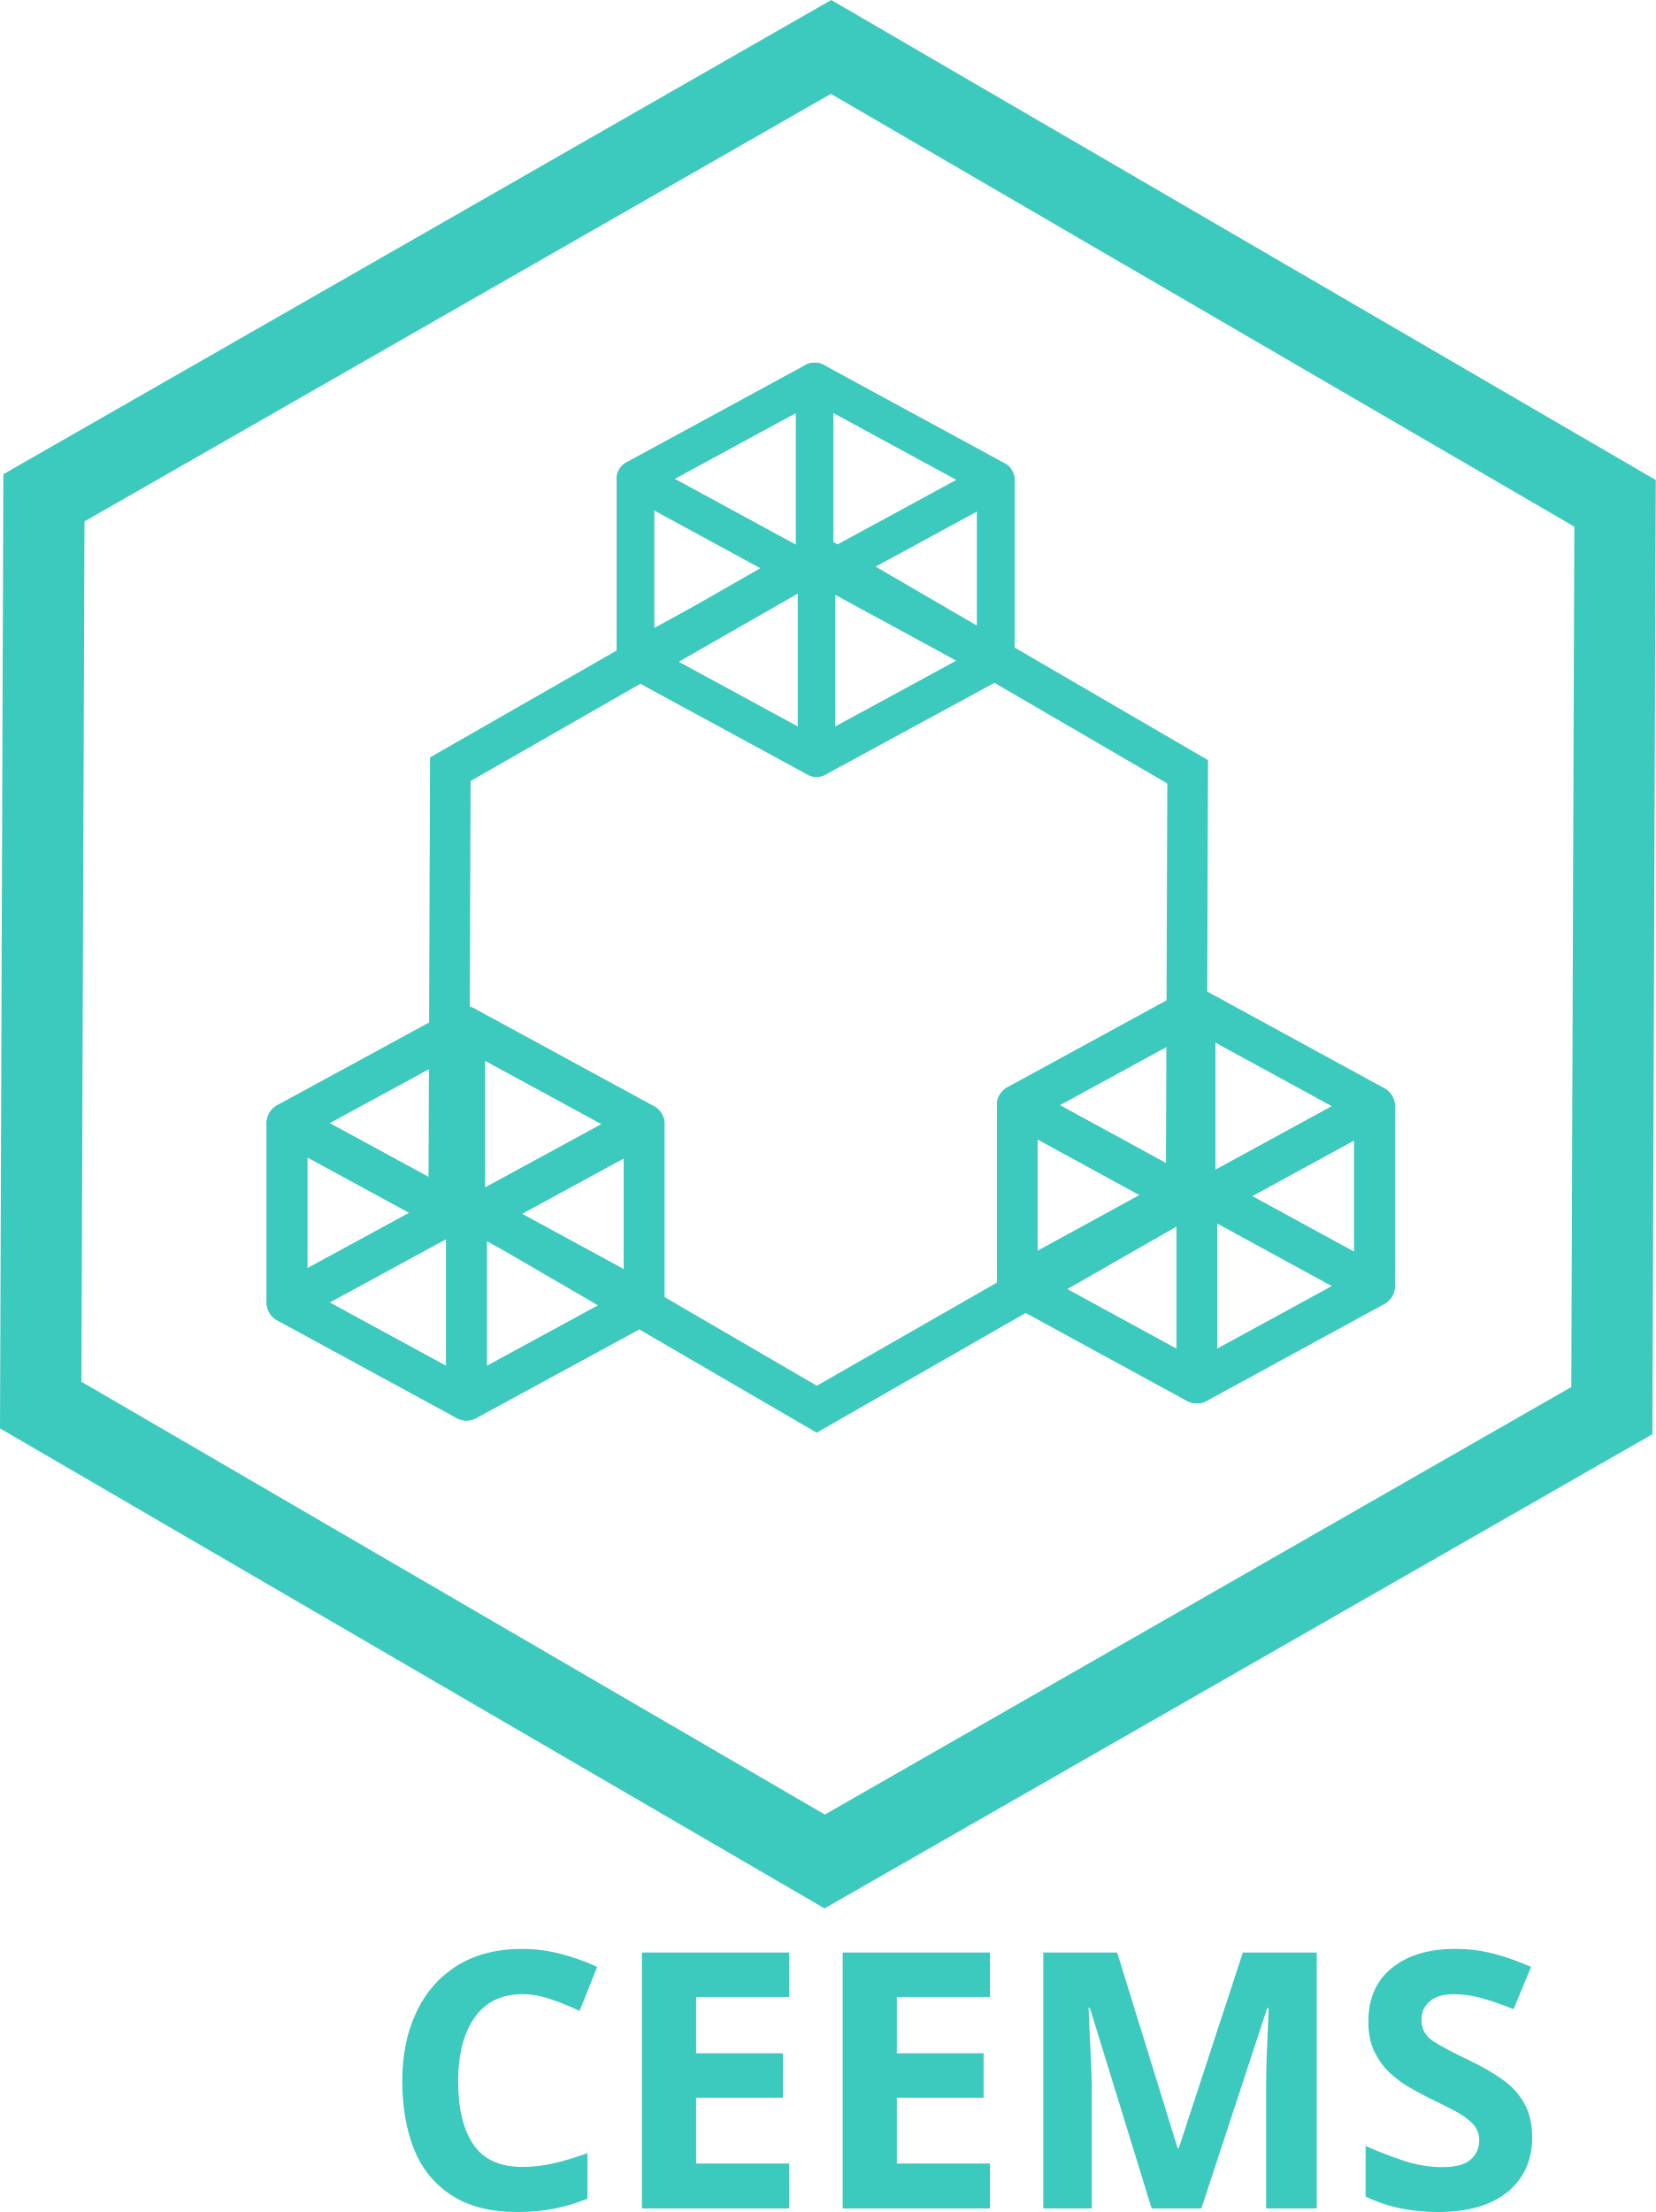
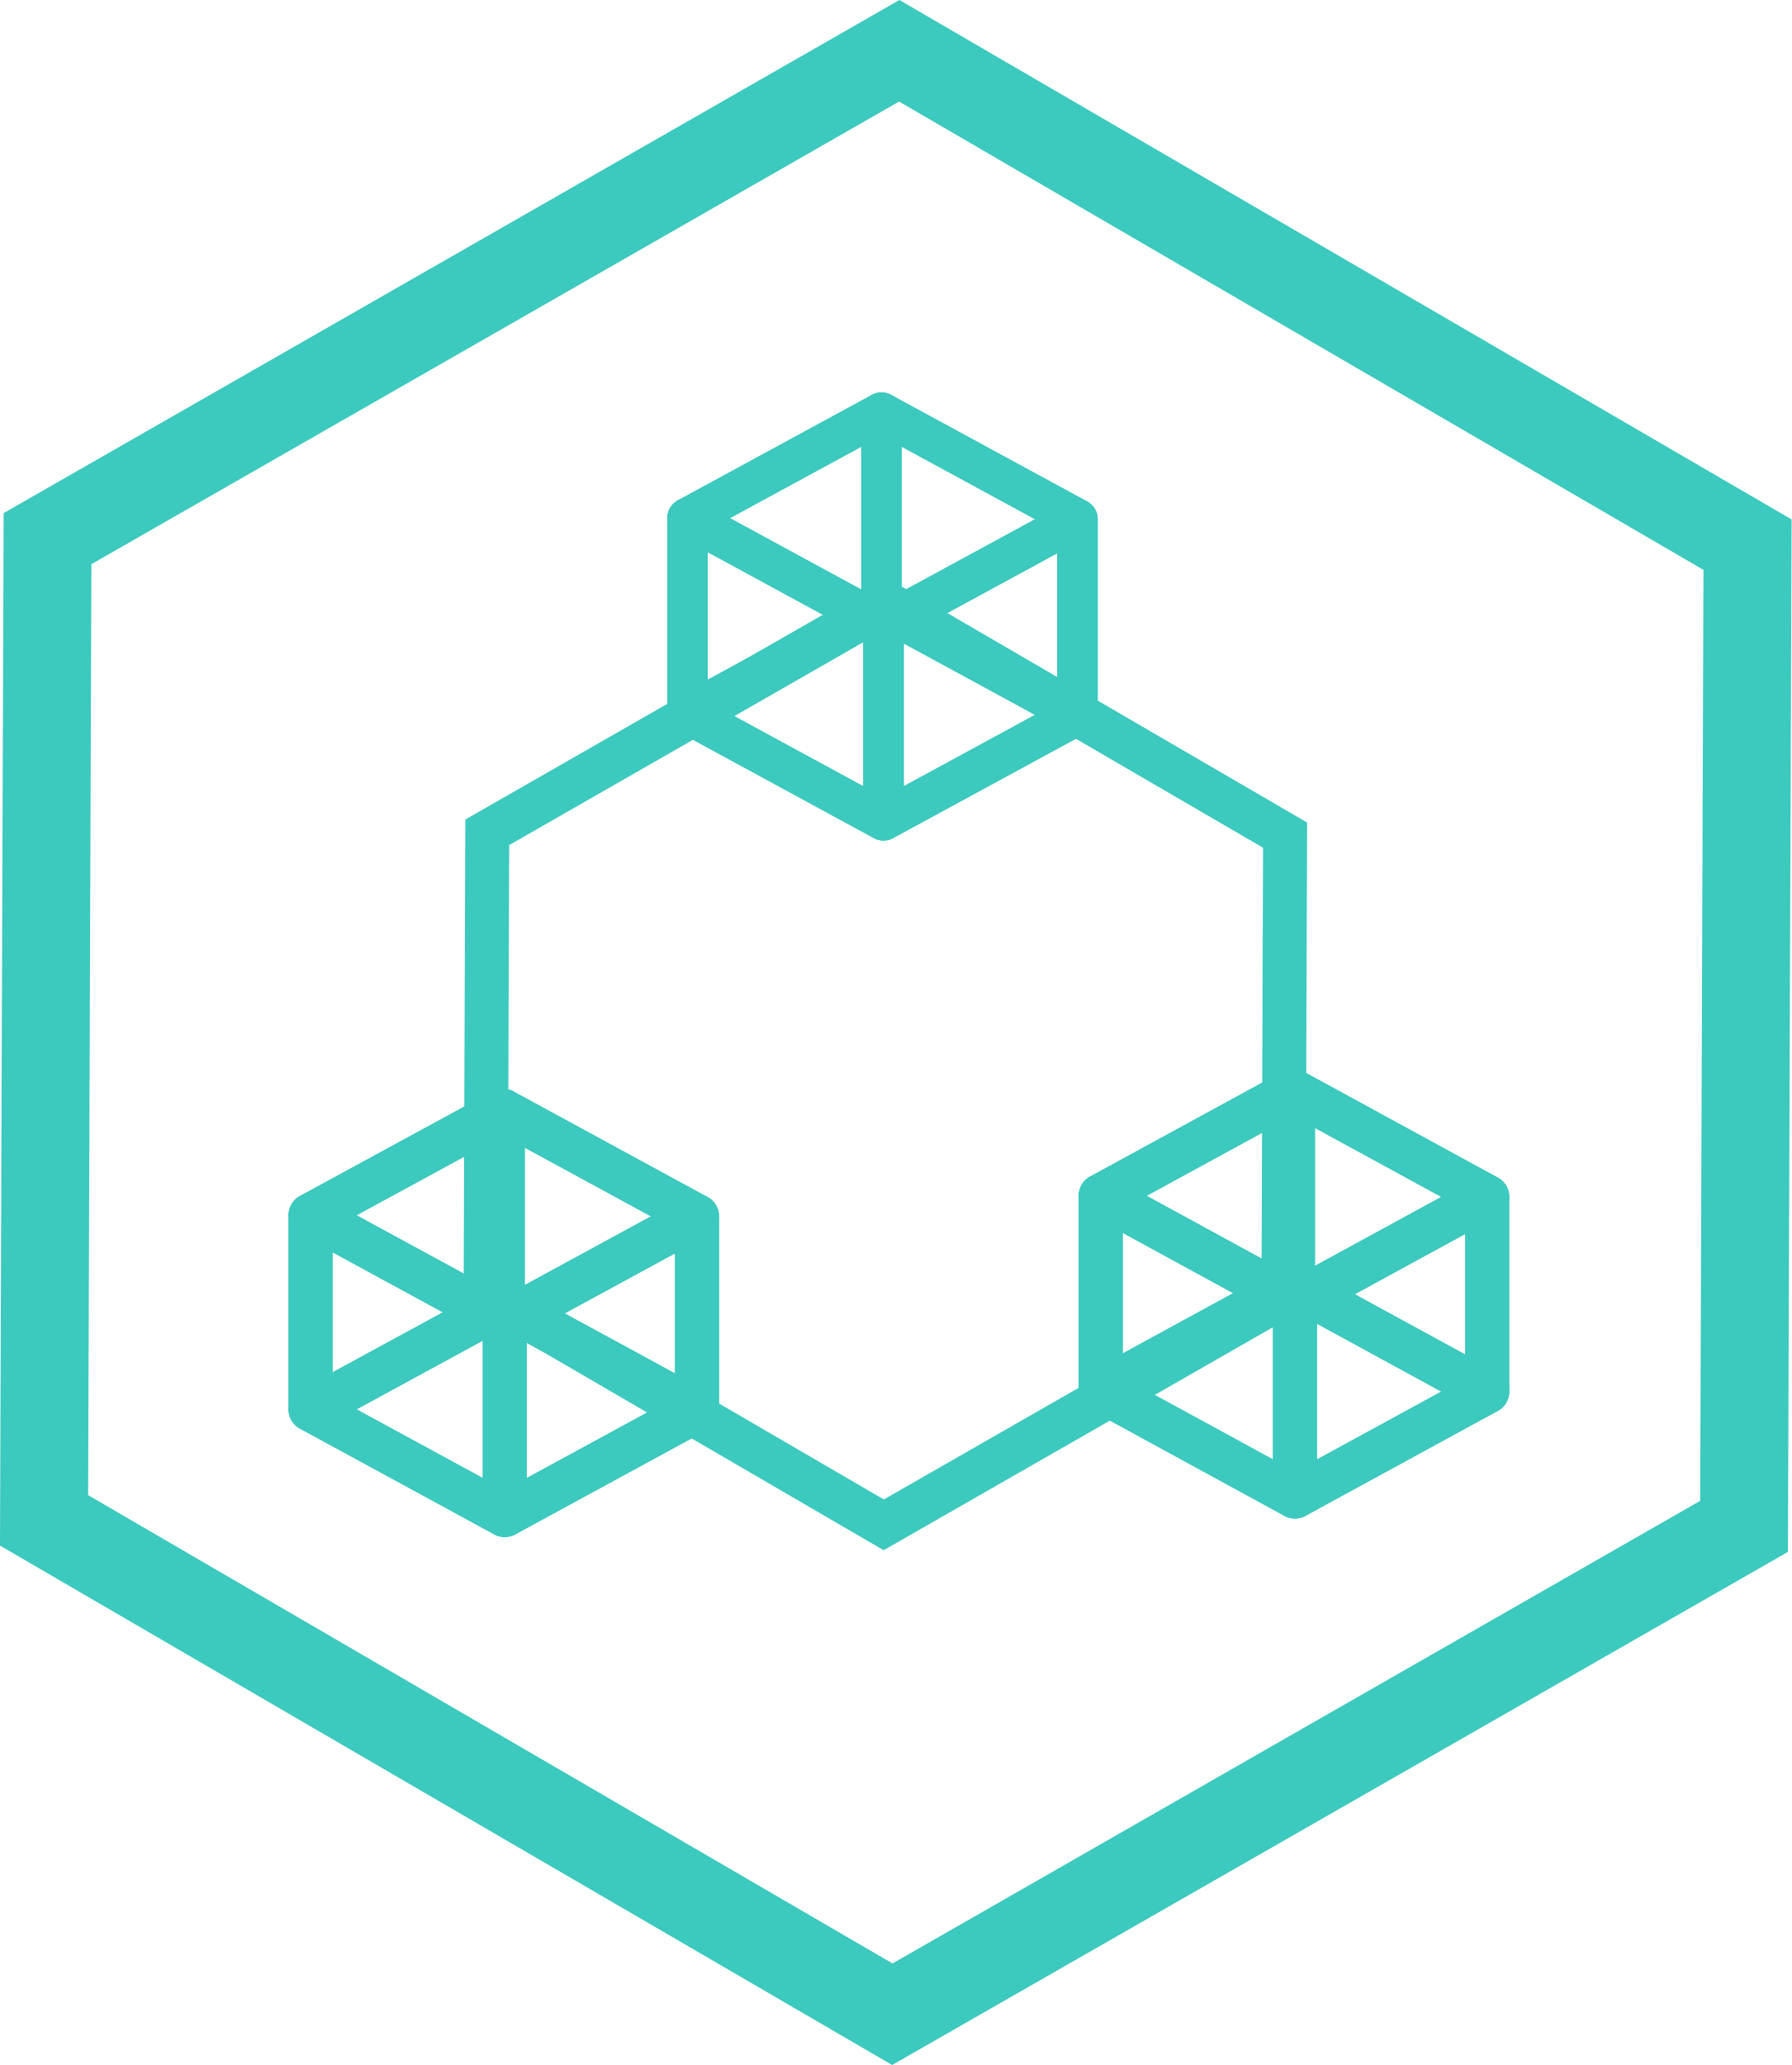
- <svg xmlns="http://www.w3.org/2000/svg" id="svg5" version="1.1" viewBox="0 0 122.25 163.284" height="163.284mm" width="122.25mm">
+ <svg xmlns="http://www.w3.org/2000/svg" id="svg5" version="1.1" viewBox="0 0 122.25 140.874" height="140.874mm" width="122.25mm">
  <defs id="defs2">
    </defs>
-   <g id="layer1" transform="translate(-3.079629,-3.401402)">
+   <g id="layer1" transform="translate(-3.07963,-3.401404)">
    <g id="g9691" transform="translate(5.593156,22.68596)">
-       <g id="g3734">
-         <g id="g3682" transform="translate(145.2303,-46.55909)">
-           <path style="fill:none;fill-opacity:1;stroke:#3cc9be;stroke-width:37.536;stroke-miterlimit:4;stroke-dasharray:none;stroke-opacity:1" id="path860" transform="matrix(0.1589114,-0.01725475,0.01725475,0.1589114,-127.3327,78.43321)" d="M 577.444,396.029 193.5,563.776 -143.745,315.144 -97.045,-101.235 286.899,-268.982 624.144,-20.349 Z" />
-           <path style="fill:none;fill-opacity:1;stroke:#3cc9be;stroke-width:39.99;stroke-miterlimit:4;stroke-dasharray:none;stroke-opacity:1" id="path860-2" transform="matrix(0.07457989,-0.00809795,0.00809795,0.07457989,-106.4388,90.81916)" d="M 577.444,396.029 193.5,563.776 -143.745,315.144 -97.045,-101.235 286.899,-268.982 624.144,-20.349 Z" />
-           <g id="g2411" style="opacity:1;fill:none;fill-opacity:1;stroke:#3cc9be;stroke-width:3;stroke-miterlimit:4;stroke-dasharray:none;stroke-opacity:1">
-             <path id="path2423" style="fill:none;fill-opacity:1;fill-rule:evenodd;stroke:#3cc9be;stroke-width:2.761;stroke-linejoin:round;stroke-miterlimit:4;stroke-dasharray:none;stroke-opacity:1" points="-74.223,62.696 -74.223,76.041 -87.595,68.774 -87.595,55.429 " d="m -87.595,55.429 13.372,7.267 V 76.041 L -87.595,68.774 Z" />
-             <path id="path2413" style="fill:none;fill-opacity:1;fill-rule:evenodd;stroke:#3cc9be;stroke-width:2.761;stroke-linejoin:round;stroke-miterlimit:4;stroke-dasharray:none;stroke-opacity:1" points="-100.83,75.967 -87.595,68.774 -87.595,55.429 -100.83,62.622 " d="M -100.83,62.622 V 75.967 L -87.595,68.774 V 55.429 Z" />
-             <path id="path2421" style="fill:none;fill-opacity:1;fill-rule:evenodd;stroke:#3cc9be;stroke-width:2.761;stroke-linejoin:round;stroke-miterlimit:4;stroke-dasharray:none;stroke-opacity:1" points="-87.458,83.234 -74.223,76.041 -87.595,68.774 -100.83,75.967 " d="m -100.83,75.967 13.372,7.267 13.235,-7.192 -13.372,-7.267 z" />
-             <path id="path2415" style="fill:none;fill-opacity:1;fill-rule:evenodd;stroke:#3cc9be;stroke-width:2.761;stroke-linejoin:round;stroke-miterlimit:4;stroke-dasharray:none;stroke-opacity:1" points="-87.458,69.888 -74.223,62.696 -87.595,55.429 -100.83,62.622 " d="m -100.83,62.622 13.372,7.267 13.235,-7.192 -13.372,-7.267 z" />
-             <path id="path2419" style="fill:none;fill-opacity:1;fill-rule:evenodd;stroke:#3cc9be;stroke-width:2.761;stroke-linejoin:round;stroke-miterlimit:4;stroke-dasharray:none;stroke-opacity:1" points="-87.458,83.234 -74.223,76.041 -74.223,62.696 -87.458,69.888 " d="m -87.458,69.888 v 13.345 l 13.235,-7.192 V 62.696 Z" />
-             <path id="path2417" style="fill:none;fill-opacity:1;fill-rule:evenodd;stroke:#3cc9be;stroke-width:2.761;stroke-linejoin:round;stroke-miterlimit:4;stroke-dasharray:none;stroke-opacity:1" points="-87.458,69.888 -87.458,83.234 -100.83,75.967 -100.83,62.622 " d="m -100.83,62.622 13.372,7.267 v 13.345 l -13.372,-7.267 z" />
-           </g>
-           <g id="g2411-6" style="fill:none;fill-opacity:1;stroke:#3cc9be;stroke-width:3;stroke-miterlimit:4;stroke-dasharray:none;stroke-opacity:1">
-             <path id="path2423-2" style="fill:none;fill-opacity:1;fill-rule:evenodd;stroke:#3cc9be;stroke-width:3;stroke-linejoin:round;stroke-miterlimit:4;stroke-dasharray:none;stroke-opacity:1" points="-100.183,110.254 -100.183,123.494 -113.436,116.284 -113.436,103.045 " d="m -113.436,103.045 13.253,7.21 V 123.494 l -13.253,-7.21 z" />
-             <path id="path2413-6" style="fill:none;fill-opacity:1;fill-rule:evenodd;stroke:#3cc9be;stroke-width:3;stroke-linejoin:round;stroke-miterlimit:4;stroke-dasharray:none;stroke-opacity:1" points="-126.554,123.42 -113.436,116.284 -113.436,103.045 -126.554,110.18 " d="m -126.554,110.18 v 13.24 l 13.117,-7.136 v -13.24 z" />
-             <path id="path2421-1" style="fill:none;fill-opacity:1;fill-rule:evenodd;stroke:#3cc9be;stroke-width:3;stroke-linejoin:round;stroke-miterlimit:4;stroke-dasharray:none;stroke-opacity:1" points="-113.301,130.63 -100.183,123.494 -113.436,116.284 -126.554,123.42 " d="m -126.554,123.42 13.253,7.21 13.117,-7.136 -13.253,-7.21 z" />
-             <path id="path2415-8" style="fill:none;fill-opacity:1;fill-rule:evenodd;stroke:#3cc9be;stroke-width:3;stroke-linejoin:round;stroke-miterlimit:4;stroke-dasharray:none;stroke-opacity:1" points="-113.301,117.39 -100.183,110.254 -113.436,103.045 -126.554,110.18 " d="m -126.554,110.18 13.253,7.21 13.117,-7.136 -13.253,-7.21 z" />
-             <path id="path2419-7" style="fill:none;fill-opacity:1;fill-rule:evenodd;stroke:#3cc9be;stroke-width:3;stroke-linejoin:round;stroke-miterlimit:4;stroke-dasharray:none;stroke-opacity:1" points="-113.301,130.63 -100.183,123.494 -100.183,110.254 -113.301,117.39 " d="m -113.301,117.39 v 13.24 l 13.117,-7.136 v -13.24 z" />
-             <path id="path2417-9" style="fill:none;fill-opacity:1;fill-rule:evenodd;stroke:#3cc9be;stroke-width:3;stroke-linejoin:round;stroke-miterlimit:4;stroke-dasharray:none;stroke-opacity:1" points="-113.301,117.39 -113.301,130.63 -126.554,123.42 -126.554,110.18 " d="m -126.554,110.18 13.253,7.21 v 13.24 l -13.253,-7.21 z" />
-           </g>
-           <g id="g2411-6-0" style="fill:none;fill-opacity:1;stroke:#3cc9be;stroke-width:3;stroke-miterlimit:4;stroke-dasharray:none;stroke-opacity:1">
-             <path id="path2423-2-2" style="fill:none;fill-opacity:1;fill-rule:evenodd;stroke:#3cc9be;stroke-width:3;stroke-linejoin:round;stroke-miterlimit:4;stroke-dasharray:none;stroke-opacity:1" points="-46.262,108.927 -46.262,122.209 -59.517,114.976 -59.517,101.695 " d="m -59.517,101.695 13.255,7.232 v 13.281 l -13.255,-7.232 z" />
-             <path id="path2413-6-3" style="fill:none;fill-opacity:1;fill-rule:evenodd;stroke:#3cc9be;stroke-width:3;stroke-linejoin:round;stroke-miterlimit:4;stroke-dasharray:none;stroke-opacity:1" points="-72.636,122.135 -59.517,114.976 -59.517,101.695 -72.636,108.853 " d="m -72.636,108.853 v 13.281 l 13.119,-7.158 V 101.695 Z" />
-             <path id="path2421-1-7" style="fill:none;fill-opacity:1;fill-rule:evenodd;stroke:#3cc9be;stroke-width:3;stroke-linejoin:round;stroke-miterlimit:4;stroke-dasharray:none;stroke-opacity:1" points="-59.381,129.367 -46.262,122.209 -59.517,114.976 -72.636,122.135 " d="m -72.636,122.135 13.255,7.232 13.119,-7.158 -13.255,-7.232 z" />
-             <path id="path2415-8-5" style="fill:none;fill-opacity:1;fill-rule:evenodd;stroke:#3cc9be;stroke-width:3;stroke-linejoin:round;stroke-miterlimit:4;stroke-dasharray:none;stroke-opacity:1" points="-59.381,116.085 -46.262,108.927 -59.517,101.695 -72.636,108.853 " d="m -72.636,108.853 13.255,7.232 13.119,-7.158 -13.255,-7.232 z" />
-             <path id="path2419-7-9" style="fill:none;fill-opacity:1;fill-rule:evenodd;stroke:#3cc9be;stroke-width:3;stroke-linejoin:round;stroke-miterlimit:4;stroke-dasharray:none;stroke-opacity:1" points="-59.381,129.367 -46.262,122.209 -46.262,108.927 -59.381,116.085 " d="m -59.381,116.085 v 13.281 l 13.119,-7.158 v -13.281 z" />
-             <path id="path2417-9-2" style="fill:none;fill-opacity:1;fill-rule:evenodd;stroke:#3cc9be;stroke-width:3;stroke-linejoin:round;stroke-miterlimit:4;stroke-dasharray:none;stroke-opacity:1" points="-59.381,116.085 -59.381,129.367 -72.636,122.135 -72.636,108.853 " d="m -72.636,108.853 13.255,7.232 v 13.281 l -13.255,-7.232 z" />
-           </g>
+       <g id="g3682" transform="translate(145.2303,-46.55909)">
+         <path style="fill:none;fill-opacity:1;stroke:#3cc9be;stroke-width:37.536;stroke-miterlimit:4;stroke-dasharray:none;stroke-opacity:1" id="path860" transform="matrix(0.1589114,-0.01725475,0.01725475,0.1589114,-127.3327,78.43321)" d="M 577.444,396.029 193.5,563.776 -143.745,315.144 -97.045,-101.235 286.899,-268.982 624.144,-20.349 Z" />
+         <path style="fill:none;fill-opacity:1;stroke:#3cc9be;stroke-width:39.99;stroke-miterlimit:4;stroke-dasharray:none;stroke-opacity:1" id="path860-2" transform="matrix(0.07457989,-0.00809795,0.00809795,0.07457989,-106.4388,90.81916)" d="M 577.444,396.029 193.5,563.776 -143.745,315.144 -97.045,-101.235 286.899,-268.982 624.144,-20.349 Z" />
+         <g id="g2411" style="opacity:1;fill:none;fill-opacity:1;stroke:#3cc9be;stroke-width:3;stroke-miterlimit:4;stroke-dasharray:none;stroke-opacity:1">
+           <path id="path2423" style="fill:none;fill-opacity:1;fill-rule:evenodd;stroke:#3cc9be;stroke-width:2.761;stroke-linejoin:round;stroke-miterlimit:4;stroke-dasharray:none;stroke-opacity:1" points="-74.223,62.696 -74.223,76.041 -87.595,68.774 -87.595,55.429 " d="m -87.595,55.429 13.372,7.267 v 13.345 l -13.372,-7.267 z" />
+           <path id="path2413" style="fill:none;fill-opacity:1;fill-rule:evenodd;stroke:#3cc9be;stroke-width:2.761;stroke-linejoin:round;stroke-miterlimit:4;stroke-dasharray:none;stroke-opacity:1" points="-100.83,75.967 -87.595,68.774 -87.595,55.429 -100.83,62.622 " d="m -100.83,62.622 v 13.345 l 13.235,-7.192 V 55.429 Z" />
+           <path id="path2421" style="fill:none;fill-opacity:1;fill-rule:evenodd;stroke:#3cc9be;stroke-width:2.761;stroke-linejoin:round;stroke-miterlimit:4;stroke-dasharray:none;stroke-opacity:1" points="-87.458,83.234 -74.223,76.041 -87.595,68.774 -100.83,75.967 " d="m -100.83,75.967 13.372,7.267 13.235,-7.192 -13.372,-7.267 z" />
+           <path id="path2415" style="fill:none;fill-opacity:1;fill-rule:evenodd;stroke:#3cc9be;stroke-width:2.761;stroke-linejoin:round;stroke-miterlimit:4;stroke-dasharray:none;stroke-opacity:1" points="-87.458,69.888 -74.223,62.696 -87.595,55.429 -100.83,62.622 " d="m -100.83,62.622 13.372,7.267 13.235,-7.192 -13.372,-7.267 z" />
+           <path id="path2419" style="fill:none;fill-opacity:1;fill-rule:evenodd;stroke:#3cc9be;stroke-width:2.761;stroke-linejoin:round;stroke-miterlimit:4;stroke-dasharray:none;stroke-opacity:1" points="-87.458,83.234 -74.223,76.041 -74.223,62.696 -87.458,69.888 " d="m -87.458,69.888 v 13.345 l 13.235,-7.192 V 62.696 Z" />
+           <path id="path2417" style="fill:none;fill-opacity:1;fill-rule:evenodd;stroke:#3cc9be;stroke-width:2.761;stroke-linejoin:round;stroke-miterlimit:4;stroke-dasharray:none;stroke-opacity:1" points="-87.458,69.888 -87.458,83.234 -100.83,75.967 -100.83,62.622 " d="m -100.83,62.622 13.372,7.267 v 13.345 l -13.372,-7.267 z" />
        </g>
-         <text xml:space="preserve" style="font-style:normal;font-weight:normal;font-size:10.583px;line-height:1.25;font-family:sans-serif;fill:#3cc9be;fill-opacity:1;stroke:none;stroke-width:0.265" x="25.658" y="143.734" id="text1499">
-           <tspan id="tspan1497" style="font-style:normal;font-variant:normal;font-weight:bold;font-stretch:normal;font-size:26.458px;font-family:'M+1Code Nerd Font';-inkscape-font-specification:'M+1Code Nerd Font, Bold';font-variant-ligatures:normal;font-variant-caps:normal;font-variant-numeric:normal;font-variant-east-asian:normal;fill:#3cc9be;fill-opacity:1;stroke-width:0.265" x="25.658" y="143.734">CEEMS</tspan>
-         </text>
+         <g id="g2411-6" style="fill:none;fill-opacity:1;stroke:#3cc9be;stroke-width:3;stroke-miterlimit:4;stroke-dasharray:none;stroke-opacity:1">
+           <path id="path2423-2" style="fill:none;fill-opacity:1;fill-rule:evenodd;stroke:#3cc9be;stroke-width:3;stroke-linejoin:round;stroke-miterlimit:4;stroke-dasharray:none;stroke-opacity:1" points="-100.183,110.254 -100.183,123.494 -113.436,116.284 -113.436,103.045 " d="m -113.436,103.045 13.253,7.21 v 13.24 l -13.253,-7.21 z" />
+           <path id="path2413-6" style="fill:none;fill-opacity:1;fill-rule:evenodd;stroke:#3cc9be;stroke-width:3;stroke-linejoin:round;stroke-miterlimit:4;stroke-dasharray:none;stroke-opacity:1" points="-126.554,123.42 -113.436,116.284 -113.436,103.045 -126.554,110.18 " d="m -126.554,110.18 v 13.24 l 13.117,-7.136 v -13.24 z" />
+           <path id="path2421-1" style="fill:none;fill-opacity:1;fill-rule:evenodd;stroke:#3cc9be;stroke-width:3;stroke-linejoin:round;stroke-miterlimit:4;stroke-dasharray:none;stroke-opacity:1" points="-113.301,130.63 -100.183,123.494 -113.436,116.284 -126.554,123.42 " d="m -126.554,123.42 13.253,7.21 13.117,-7.136 -13.253,-7.21 z" />
+           <path id="path2415-8" style="fill:none;fill-opacity:1;fill-rule:evenodd;stroke:#3cc9be;stroke-width:3;stroke-linejoin:round;stroke-miterlimit:4;stroke-dasharray:none;stroke-opacity:1" points="-113.301,117.39 -100.183,110.254 -113.436,103.045 -126.554,110.18 " d="m -126.554,110.18 13.253,7.21 13.117,-7.136 -13.253,-7.21 z" />
+           <path id="path2419-7" style="fill:none;fill-opacity:1;fill-rule:evenodd;stroke:#3cc9be;stroke-width:3;stroke-linejoin:round;stroke-miterlimit:4;stroke-dasharray:none;stroke-opacity:1" points="-113.301,130.63 -100.183,123.494 -100.183,110.254 -113.301,117.39 " d="m -113.301,117.39 v 13.24 l 13.117,-7.136 v -13.24 z" />
+           <path id="path2417-9" style="fill:none;fill-opacity:1;fill-rule:evenodd;stroke:#3cc9be;stroke-width:3;stroke-linejoin:round;stroke-miterlimit:4;stroke-dasharray:none;stroke-opacity:1" points="-113.301,117.39 -113.301,130.63 -126.554,123.42 -126.554,110.18 " d="m -126.554,110.18 13.253,7.21 v 13.24 l -13.253,-7.21 z" />
+         </g>
+         <g id="g2411-6-0" style="fill:none;fill-opacity:1;stroke:#3cc9be;stroke-width:3;stroke-miterlimit:4;stroke-dasharray:none;stroke-opacity:1">
+           <path id="path2423-2-2" style="fill:none;fill-opacity:1;fill-rule:evenodd;stroke:#3cc9be;stroke-width:3;stroke-linejoin:round;stroke-miterlimit:4;stroke-dasharray:none;stroke-opacity:1" points="-46.262,108.927 -46.262,122.209 -59.517,114.976 -59.517,101.695 " d="m -59.517,101.695 13.255,7.232 v 13.281 l -13.255,-7.232 z" />
+           <path id="path2413-6-3" style="fill:none;fill-opacity:1;fill-rule:evenodd;stroke:#3cc9be;stroke-width:3;stroke-linejoin:round;stroke-miterlimit:4;stroke-dasharray:none;stroke-opacity:1" points="-72.636,122.135 -59.517,114.976 -59.517,101.695 -72.636,108.853 " d="m -72.636,108.853 v 13.281 l 13.119,-7.158 V 101.695 Z" />
+           <path id="path2421-1-7" style="fill:none;fill-opacity:1;fill-rule:evenodd;stroke:#3cc9be;stroke-width:3;stroke-linejoin:round;stroke-miterlimit:4;stroke-dasharray:none;stroke-opacity:1" points="-59.381,129.367 -46.262,122.209 -59.517,114.976 -72.636,122.135 " d="m -72.636,122.135 13.255,7.232 13.119,-7.158 -13.255,-7.232 z" />
+           <path id="path2415-8-5" style="fill:none;fill-opacity:1;fill-rule:evenodd;stroke:#3cc9be;stroke-width:3;stroke-linejoin:round;stroke-miterlimit:4;stroke-dasharray:none;stroke-opacity:1" points="-59.381,116.085 -46.262,108.927 -59.517,101.695 -72.636,108.853 " d="m -72.636,108.853 13.255,7.232 13.119,-7.158 -13.255,-7.232 z" />
+           <path id="path2419-7-9" style="fill:none;fill-opacity:1;fill-rule:evenodd;stroke:#3cc9be;stroke-width:3;stroke-linejoin:round;stroke-miterlimit:4;stroke-dasharray:none;stroke-opacity:1" points="-59.381,129.367 -46.262,122.209 -46.262,108.927 -59.381,116.085 " d="m -59.381,116.085 v 13.281 l 13.119,-7.158 v -13.281 z" />
+           <path id="path2417-9-2" style="fill:none;fill-opacity:1;fill-rule:evenodd;stroke:#3cc9be;stroke-width:3;stroke-linejoin:round;stroke-miterlimit:4;stroke-dasharray:none;stroke-opacity:1" points="-59.381,116.085 -59.381,129.367 -72.636,122.135 -72.636,108.853 " d="m -72.636,108.853 13.255,7.232 v 13.281 l -13.255,-7.232 z" />
+         </g>
      </g>
      <g id="g4434" transform="translate(145.2303,-46.55909)">
        <g id="g9796" />
      </g>
    </g>
  </g>
</svg>
